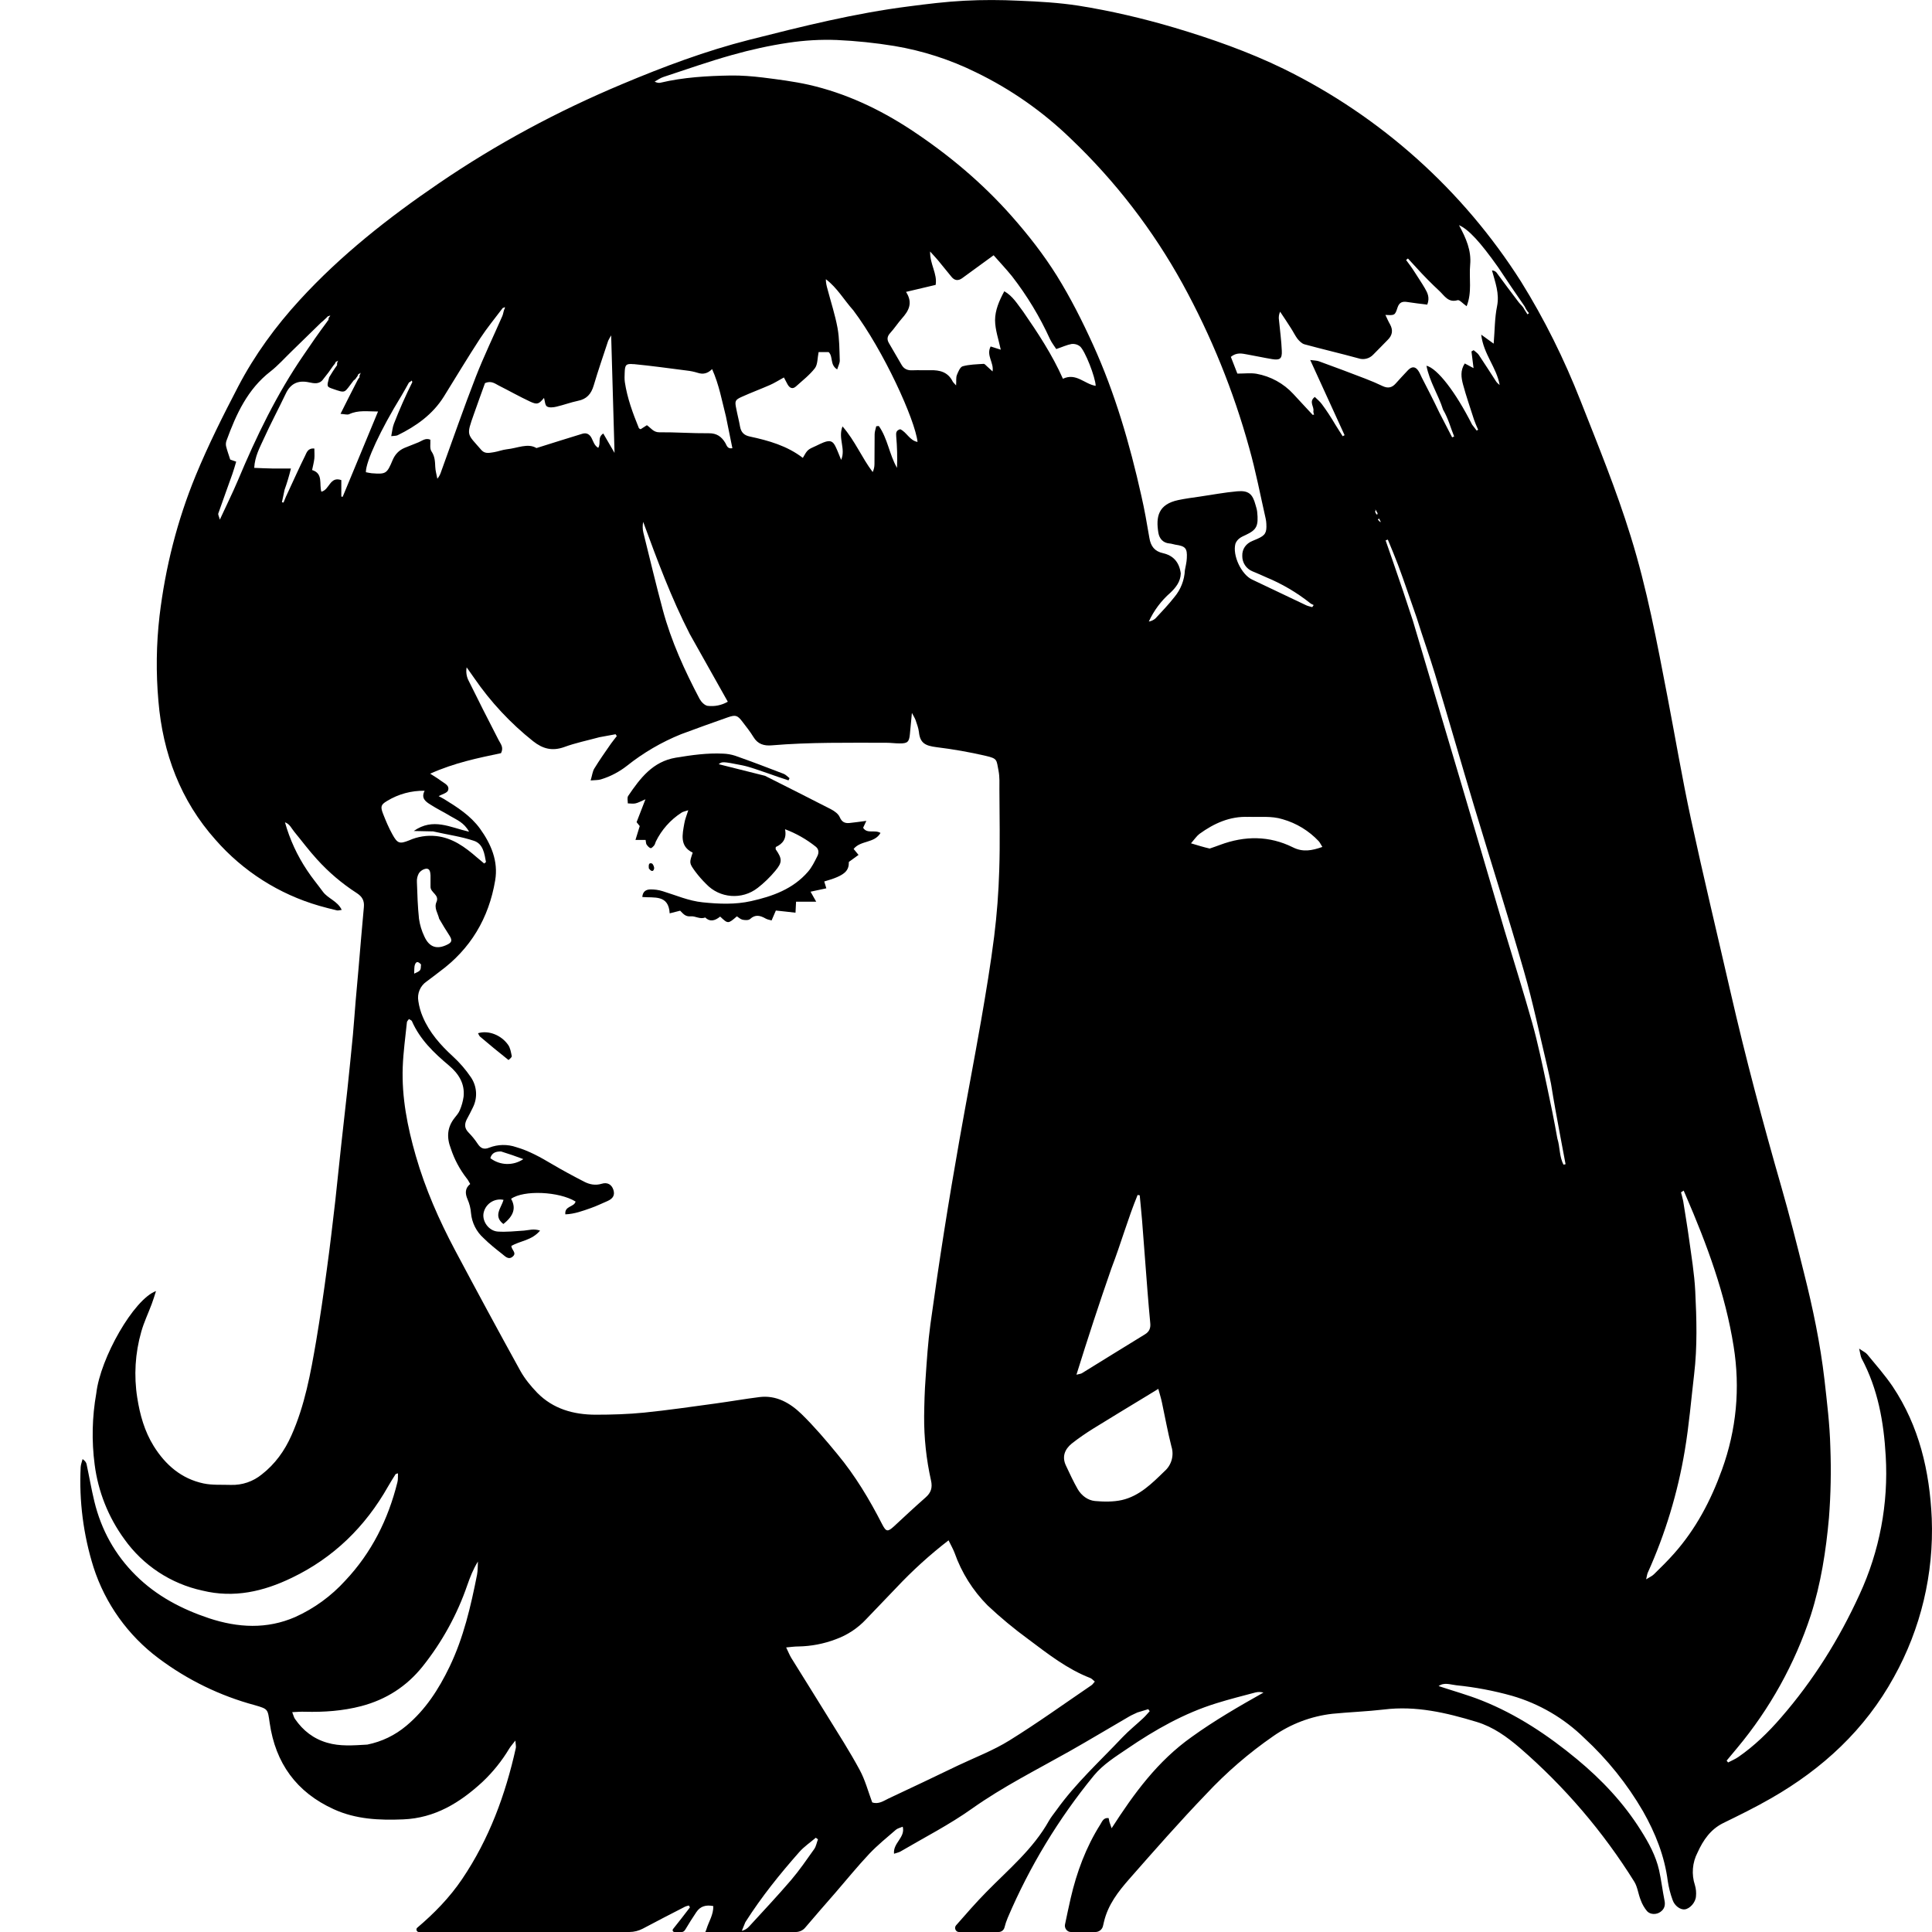
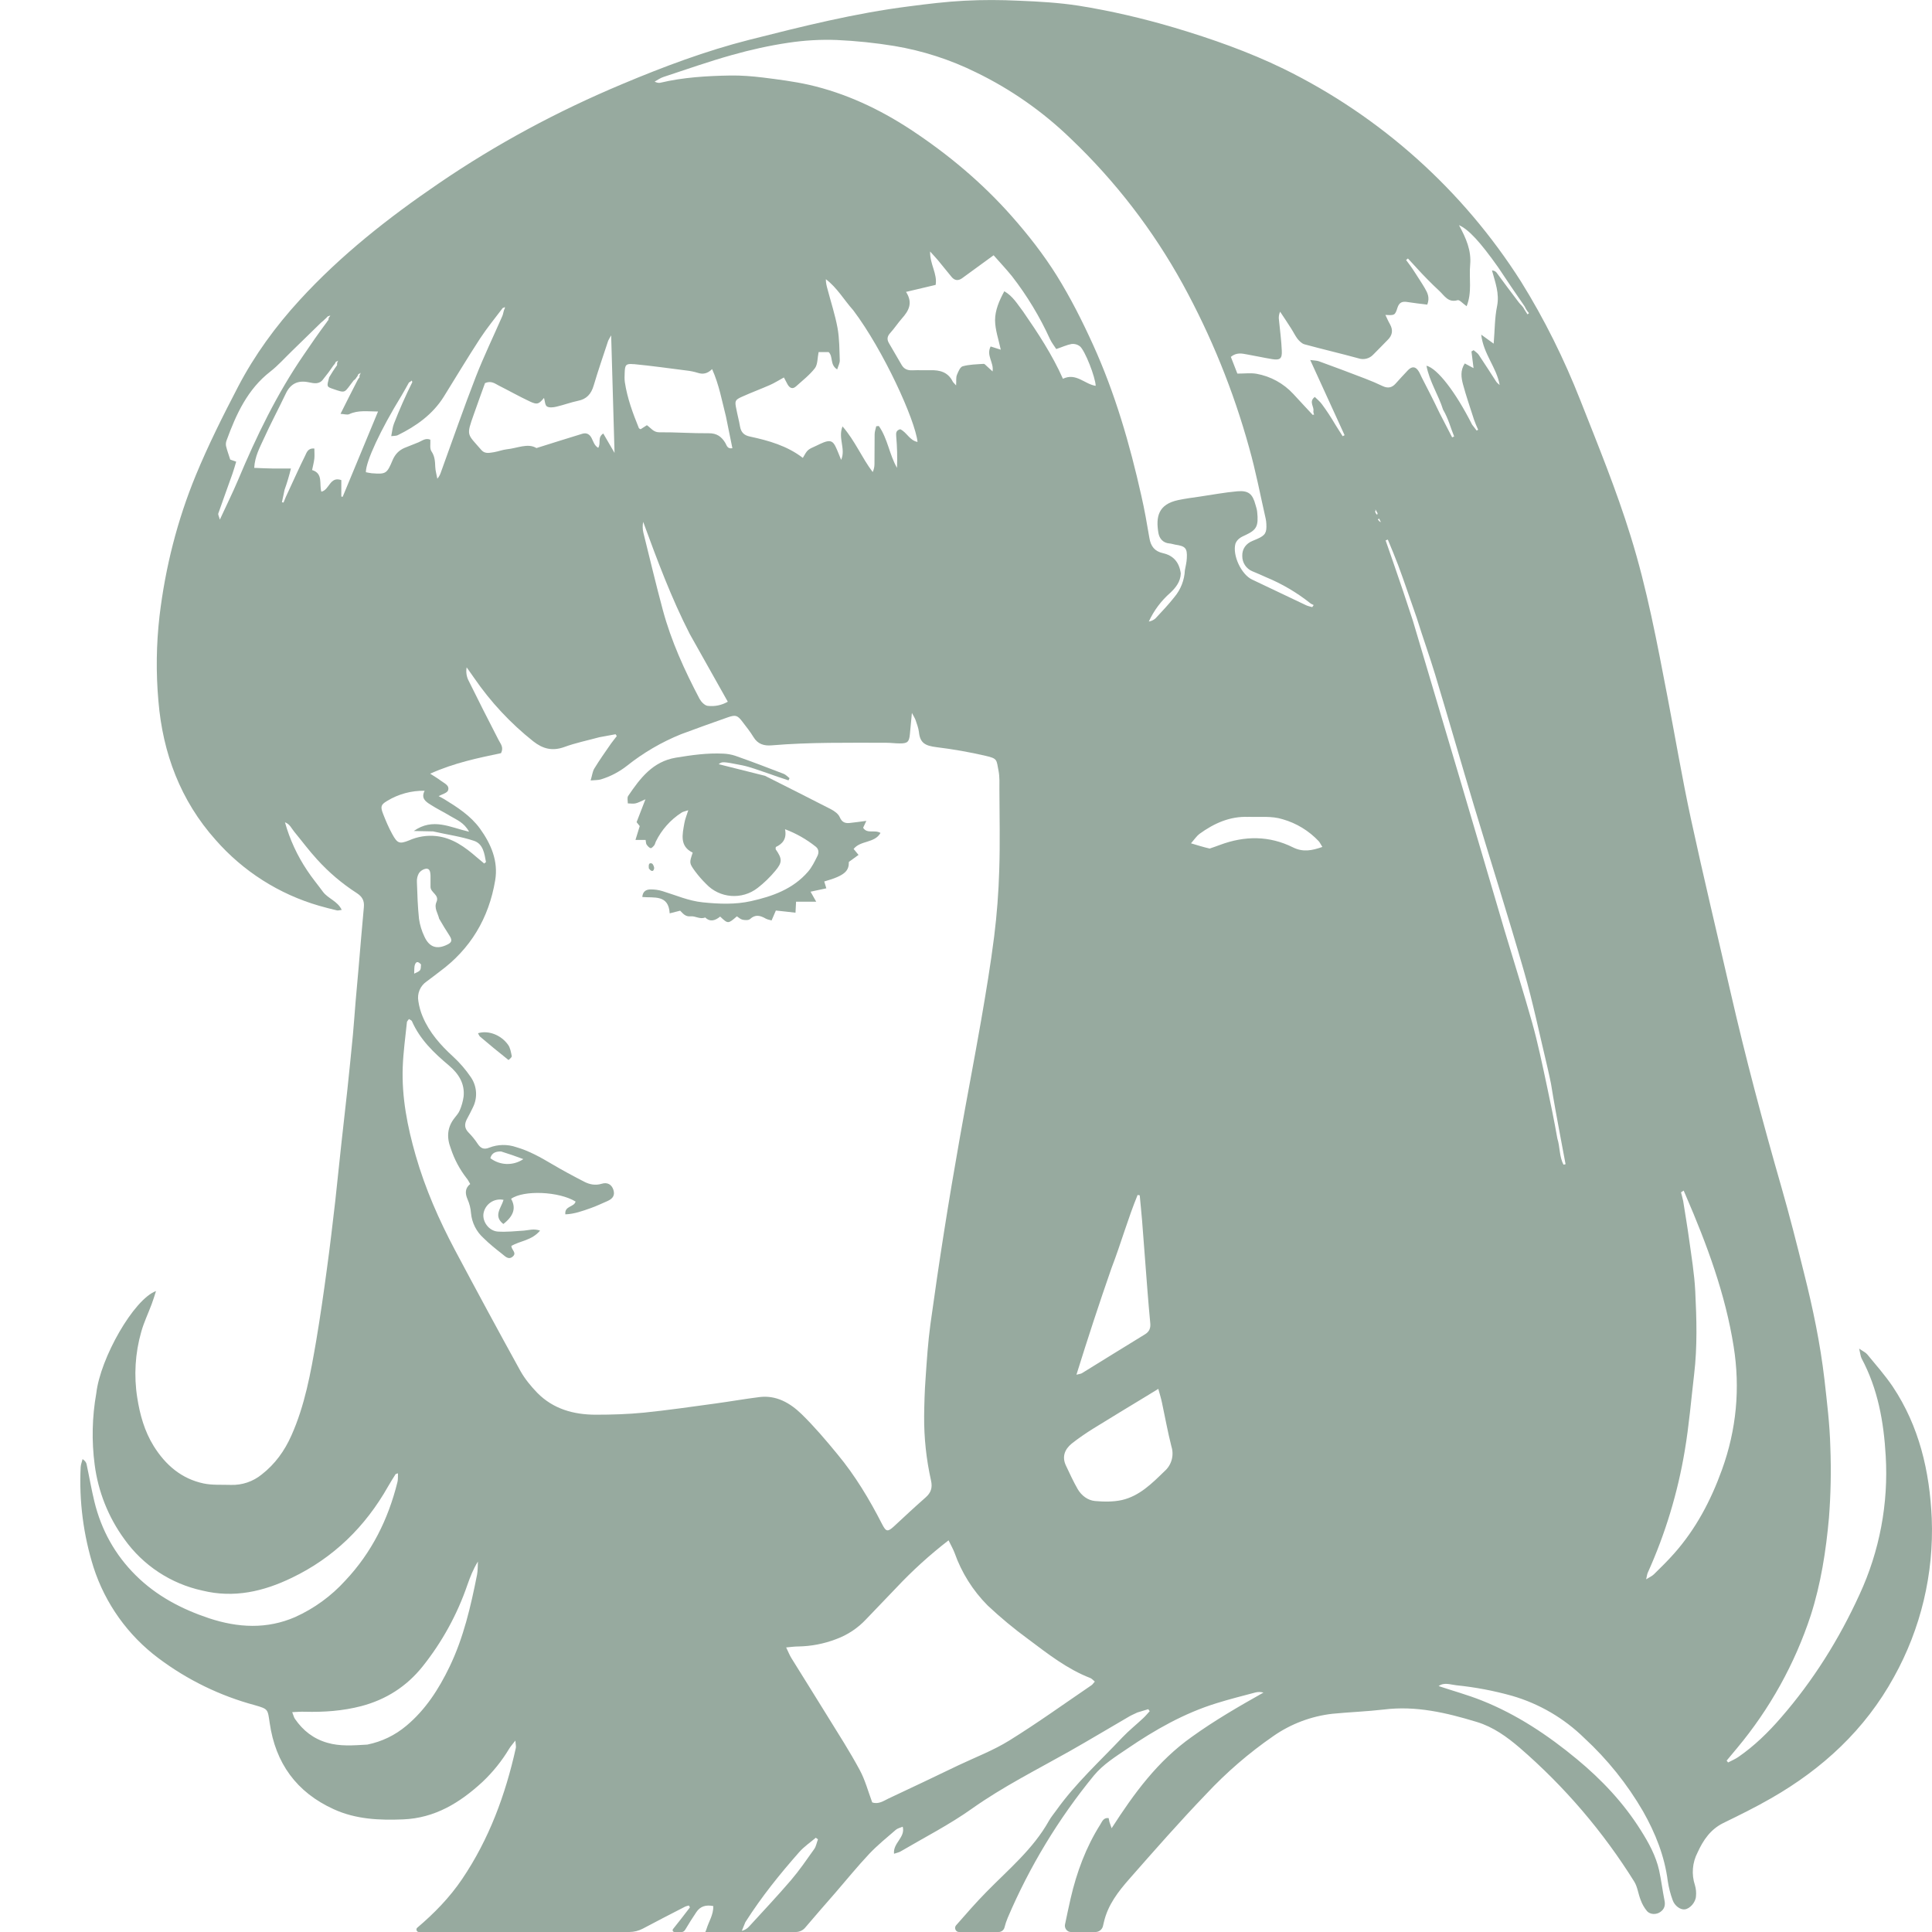
- <svg xmlns="http://www.w3.org/2000/svg" viewBox="0 0 24 24" fill="currentColor" fill-rule="evenodd">
+ <svg xmlns="http://www.w3.org/2000/svg" viewBox="0 0 24 24" fill="#97aa9f" fill-rule="evenodd">
  <path d="M5.938 12.835c.127-.039.285.02.373.143.028.038.036.092.046.14.003.014-.02.033-.04.05-.124-.098-.24-.194-.354-.291-.011-.01-.016-.027-.025-.042zM8.396 9.412c.195-.032.39-.06.588-.05a.54.54 0 01.148.026c.202.071.402.147.601.224.028.01.05.036.075.055l-.013.027a9.203 9.203 0 01-.26-.089c-.115-.038-.213-.077-.315-.098-.25-.05-.25-.046-.292-.014l.574.144c.275.139.55.276.823.417.042.022.09.057.107.098.026.06.063.076.117.072.066-.006.132-.017.213-.027l-.04.086c.051.08.142.02.216.064-.074.13-.247.09-.334.199l.061.074-.12.087c0 .106-.038.168-.306.243l.026.085-.196.042.07.124h-.25l-.007.137c-.081-.01-.161-.018-.244-.027l-.053.123c-.027-.008-.052-.011-.073-.023-.067-.038-.128-.056-.195.006-.019.017-.063.014-.093.008-.026-.006-.05-.029-.07-.042-.11.095-.11.095-.208.003-.057.046-.12.074-.186.011-.063.027-.123-.02-.178-.014-.07.007-.097-.035-.133-.07l-.13.033c-.013-.236-.194-.19-.34-.203.005-.072.05-.092.095-.094a.474.474 0 01.159.022c.164.05.32.12.496.138.203.021.405.029.601-.015.265-.059.52-.149.707-.365.049-.056.083-.127.117-.195.019-.038.02-.084-.02-.116a1.397 1.397 0 00-.382-.217c.024.12-.031.182-.115.221 0 .014-.004.025 0 .03.08.115.084.16-.007.267a1.39 1.39 0 01-.218.211.477.477 0 01-.641-.05 1.36 1.36 0 01-.133-.152c-.078-.107-.076-.108-.033-.236-.165-.08-.128-.226-.104-.364.008-.05.028-.096.049-.163-.04.014-.067.017-.087.032a.897.897 0 00-.316.357c-.007.016-.01.034-.02.047-.012.015-.034.038-.045.035-.02-.006-.037-.027-.05-.045-.008-.012-.007-.032-.012-.057h-.126l.053-.172a14.82 14.82 0 00-.039-.049l.11-.284c-.06.026-.091.044-.124.051-.03.007-.064 0-.095 0 0-.031-.01-.07.004-.092.149-.22.305-.428.593-.476z" />
  <path d="M8.06 10.788c-.003-.038-.004-.075.037-.062.016.006.034.048.028.067-.01.04-.038.032-.064-.005z" />
  <path d="M11.981.009c.226-.012.453-.011.679 0 .247.01.495.024.74.062.401.064.798.157 1.19.273.463.138.92.299 1.356.511a7.31 7.31 0 012.948 2.642c.292.469.536.963.739 1.479.219.556.446 1.11.623 1.683.204.654.329 1.326.458 1.997.097.504.182 1.01.29 1.511.156.722.329 1.44.494 2.16.186.812.4 1.615.63 2.415.102.355.193.713.282 1.072.11.436.202.876.254 1.323.031.278.066.557.073.837a7.56 7.56 0 01-.017.88c-.037.413-.1.818-.226 1.212a5.017 5.017 0 01-.915 1.649l-.13.156.018.023c.043-.023.088-.041.127-.068.2-.138.373-.307.531-.49.4-.46.721-.973.975-1.529a3.59 3.59 0 00.325-1.72c-.024-.424-.097-.834-.3-1.213-.013-.027-.015-.06-.03-.121.05.035.082.048.101.072.107.13.22.258.315.398.33.494.46 1.052.486 1.64a3.75 3.75 0 01-.47 1.97c-.36.655-.887 1.14-1.526 1.506-.193.111-.394.21-.595.308-.157.078-.248.211-.318.365a.522.522 0 00-.033.406.359.359 0 01.013.139c-.005.077-.077.155-.14.162-.054.006-.125-.043-.15-.116a1.206 1.206 0 01-.06-.233c-.04-.314-.155-.6-.308-.87a3.906 3.906 0 00-.73-.91 2.129 2.129 0 00-.897-.524 4.093 4.093 0 00-.692-.131c-.075-.008-.15-.04-.22.01.18.06.363.11.538.18.434.173.82.43 1.18.728.308.255.58.543.794.884.098.155.186.315.227.496.027.123.042.25.067.375.013.062-.002.109-.053.144-.047.033-.122.034-.163-.01a.455.455 0 01-.08-.14c-.03-.073-.038-.159-.078-.225a7.314 7.314 0 00-1.423-1.664c-.16-.137-.329-.26-.537-.323-.376-.114-.753-.203-1.15-.154-.213.025-.427.032-.64.053a1.6 1.6 0 00-.736.278 5.14 5.14 0 00-.834.72c-.329.342-.642.699-.955 1.055-.136.155-.264.319-.314.531a5.227 5.227 0 00-.012.051.096.096 0 01-.09.076h-.31c-.046 0-.082-.048-.072-.094.023-.108.045-.216.07-.324.075-.325.19-.635.368-.917.024-.039.04-.088.104-.08l.01.049.027.077c.28-.435.571-.834.996-1.135.283-.204.584-.378.89-.55a.196.196 0 00-.098-.002c-.162.043-.325.084-.485.134-.402.124-.764.33-1.11.566-.147.1-.298.193-.414.333a7.314 7.314 0 00-1.07 1.767.845.845 0 00-.04.12.075.075 0 01-.072.056h-.494c-.04 0-.062-.051-.036-.082.123-.14.246-.282.377-.415.275-.281.58-.532.777-.884.027-.048.063-.09.095-.135.238-.333.54-.607.818-.902.082-.086.175-.16.26-.24.029-.027.053-.057.079-.085l-.018-.025-.135.041c-.034.017-.07.031-.102.05-.248.144-.494.292-.743.433-.408.23-.825.439-1.209.711-.281.2-.591.358-.889.533-.02.012-.044.015-.08.028-.015-.135.143-.201.108-.336-.033.014-.064.02-.085.038-.111.096-.227.19-.328.296-.148.157-.284.325-.425.488-.125.143-.25.286-.373.431A.153.153 0 019.89 24H8.762a.316.316 0 00.016-.042c.028-.09.085-.172.083-.28-.091-.018-.162.001-.212.077a4.45 4.45 0 00-.136.215c-.01.016-.024.03-.042.03h-.093c-.019 0-.029-.022-.017-.037.071-.088.14-.178.209-.268.001-.002-.006-.012-.012-.024-.014.004-.03.006-.045.013-.176.09-.352.181-.527.274a.363.363 0 01-.168.042H5.202c-.026 0-.039-.036-.019-.053.21-.178.402-.374.558-.605.335-.496.538-1.047.667-1.629.004-.02-.003-.043-.006-.091-.037.048-.059.072-.076.1a1.943 1.943 0 01-.334.415c-.28.258-.59.448-.983.464-.297.012-.588 0-.865-.127-.46-.21-.722-.57-.794-1.072-.025-.17-.017-.171-.182-.219A3.513 3.513 0 011.97 20.6a2.286 2.286 0 01-.808-1.13 3.569 3.569 0 01-.16-1.245c.002-.034.016-.067.024-.1.032.023.046.043.05.066.033.153.059.308.096.46.086.355.257.664.516.92.258.256.571.419.91.532.358.118.717.138 1.07-.016a1.89 1.89 0 00.621-.452c.328-.348.533-.76.648-1.223.009-.034.005-.071.007-.11-.015.006-.026.006-.03.011-.031.05-.064.1-.093.152-.284.502-.679.887-1.196 1.135-.351.17-.718.255-1.11.159a1.607 1.607 0 01-.971-.64 2.006 2.006 0 01-.368-.924 2.903 2.903 0 01.02-.886c.05-.439.466-1.17.742-1.271-.02.063-.035.112-.053.16-.043.116-.097.227-.13.345a1.901 1.901 0 00-.05.82c.033.212.09.416.204.6.147.236.346.407.62.465.11.023.225.014.338.018a.576.576 0 00.386-.131c.164-.128.282-.292.366-.481.168-.375.24-.777.309-1.179.05-.296.093-.594.133-.893.039-.281.071-.563.104-.845.026-.232.048-.464.074-.696.024-.228.052-.455.076-.683.024-.227.047-.455.069-.683.013-.14.022-.28.034-.42l.037-.417c.022-.25.041-.5.065-.748.008-.082-.02-.132-.09-.177a2.46 2.46 0 01-.492-.418c-.1-.109-.188-.228-.282-.342-.035-.042-.056-.097-.116-.118a2.084 2.084 0 00.275.597c.06.092.131.176.196.265.063.086.182.115.234.226-.028.003-.046.01-.06.006a4.74 4.74 0 01-.22-.057 2.71 2.71 0 01-1.287-.819c-.435-.487-.656-1.076-.71-1.723a5.206 5.206 0 01.014-1.06c.072-.602.22-1.186.45-1.745.155-.376.338-.741.526-1.102.205-.393.466-.75.765-1.076.512-.559 1.104-1.024 1.726-1.448.717-.49 1.478-.898 2.277-1.233C8.244.828 8.767.632 9.31.494c.655-.166 1.31-.33 1.982-.415.229-.03.458-.058.688-.07zm-1.847 22.82c-.07.06-.147.111-.207.18-.238.27-.464.549-.668.869l-.044.108a.177.177 0 00.093-.057c.174-.19.351-.378.519-.574.104-.122.195-.255.288-.386.024-.034.03-.08.046-.12l-.027-.02zm1.65-3.695a5.51 5.51 0 00-.653.593l-.37.386a.963.963 0 01-.377.25 1.372 1.372 0 01-.467.09c-.044 0-.087.006-.151.012.028.058.043.097.064.131.15.242.301.482.45.724.136.22.276.438.399.666.068.125.105.267.156.404.077.027.14-.018.202-.048.29-.135.579-.274.867-.412.213-.101.437-.186.636-.31.347-.215.68-.455 1.018-.685.015-.01.026-.028.042-.046-.023-.019-.038-.037-.056-.044-.287-.111-.527-.3-.77-.482a5.319 5.319 0 01-.506-.42 1.757 1.757 0 01-.41-.653c-.019-.049-.045-.095-.075-.156zm-5.847.264c-.06.096-.097.194-.132.293a3.38 3.38 0 01-.555 1.01c-.2.25-.455.412-.762.493-.23.06-.464.076-.7.07-.048-.002-.097.002-.158.005.016.04.021.066.035.085.1.145.23.246.4.295.157.046.316.034.498.023.181-.037.343-.115.485-.234.238-.199.402-.454.536-.732.175-.363.264-.751.342-1.144.01-.053.008-.11.011-.164zm14.945-4.586c.008.029.016.057.027.107.024.155.051.31.072.464.03.219.067.437.078.657.017.344.027.689-.014 1.033-.037.315-.063.633-.116.946a6.153 6.153 0 01-.46 1.518c-.008.018-.01.039-.02.082.047-.03.077-.042.098-.064.085-.083.17-.167.248-.255.271-.305.458-.66.596-1.043.18-.498.228-1.011.145-1.531-.103-.65-.33-1.263-.597-1.881a9.055 9.055 0 00-.024-.055l-.033.022zM5.797 8.29a.26.26 0 00.018.153c.124.251.25.501.379.75.025.049.066.09.03.163-.284.06-.578.119-.88.255.059.038.097.06.132.087.042.032.112.058.09.12-.01.033-.075.048-.117.072.017.01.043.021.067.036.166.102.33.207.447.368.138.192.229.404.188.644-.079.469-.306.85-.69 1.132-.054.04-.106.083-.161.122a.243.243 0 00-.103.245.77.77 0 00.055.195c.083.196.22.35.375.492.083.076.159.164.222.257a.37.37 0 01.025.377c-.023.05-.05.099-.076.148-.03.06-.028.111.022.162.041.042.08.089.112.138.038.058.078.079.147.05a.486.486 0 01.333-.006c.16.046.302.126.444.21.13.077.264.149.4.219.067.035.14.05.219.026.071-.022.124.01.145.076.02.064-.003.108-.074.139-.07.03-.137.063-.209.088-.1.035-.201.073-.314.077-.013-.107.11-.088.127-.159-.206-.126-.643-.145-.801-.034.063.112.035.21-.096.313-.13-.1-.025-.202.002-.3a.209.209 0 00-.249.17c-.015.101.067.216.178.224.108.007.218-.005.326-.012.06-.005.12-.027.199 0-.103.123-.248.127-.357.19.002.05.07.086.019.131-.053.048-.095-.001-.132-.03-.08-.063-.16-.126-.231-.197a.474.474 0 01-.157-.311.52.52 0 00-.043-.172c-.032-.074-.032-.137.033-.19-.018-.03-.028-.053-.045-.072a1.222 1.222 0 01-.196-.369c-.053-.137-.046-.264.048-.381.024-.03.05-.06.064-.095a.664.664 0 00.047-.168c.017-.165-.064-.287-.182-.387-.186-.156-.36-.322-.46-.551-.005-.011-.024-.017-.037-.026-.011.017-.024.027-.025.038-.019.185-.045.37-.052.557-.014.377.058.743.162 1.104.118.41.289.798.488 1.173.267.502.537 1.002.812 1.5.055.098.13.189.208.27.198.202.452.272.724.273.202 0 .404-.006.605-.026.295-.03.59-.073.884-.113.183-.025.365-.057.548-.08.21-.026.38.073.522.21.16.156.305.327.447.5.22.265.397.56.554.867.05.098.07.1.147.03.13-.121.26-.242.394-.36.067-.059.088-.12.067-.213a3.535 3.535 0 01-.085-.796c.002-.157.006-.314.018-.471.015-.224.03-.45.06-.672a59.114 59.114 0 01.362-2.298c.087-.493.182-.984.268-1.477.06-.347.118-.694.162-1.043.034-.273.055-.55.063-.825.011-.332.003-.665.002-.998 0-.077.004-.155-.01-.23-.028-.142-.01-.155-.162-.19a5.826 5.826 0 00-.607-.107c-.146-.018-.207-.053-.221-.19-.006-.049-.025-.098-.041-.146-.009-.025-.024-.048-.046-.09l-.025.264c-.009.096-.029.116-.127.115-.055 0-.11-.008-.164-.008-.476 0-.952-.008-1.426.032-.095.008-.173-.015-.226-.103-.04-.066-.088-.126-.134-.186-.063-.084-.086-.093-.182-.06-.195.068-.388.138-.582.21a2.71 2.71 0 00-.675.394.986.986 0 01-.323.168c-.033.01-.07.008-.127.013.02-.066.024-.114.047-.15.064-.105.135-.205.205-.306.023-.033.049-.063.073-.095l-.015-.023-.201.037c-.146.04-.296.07-.437.122-.148.053-.266.023-.386-.072a3.623 3.623 0 01-.733-.786l-.093-.132zm8.592 8.963l-.147.09c-.22.134-.44.266-.659.402-.093.058-.184.12-.27.188-.085.07-.124.161-.072.272.047.1.093.2.147.294.047.08.124.138.213.147.11.01.228.012.336-.012.217-.05.372-.205.528-.357a.291.291 0 00.087-.308c-.046-.18-.079-.365-.118-.547-.011-.052-.027-.103-.045-.169zm-.257-2.409c-.12.291-.205.597-.325.91-.151.433-.294.87-.435 1.323.036-.01.054-.01.067-.018.261-.16.522-.324.785-.484.054-.033.071-.078.065-.138-.012-.13-.024-.262-.034-.393l-.068-.886c-.008-.103-.02-.206-.029-.31-.009 0-.017-.002-.026-.004zm3.081-8.13l.099.285c.08.231.159.463.24.714l.58 1.952c.187.63.372 1.262.558 1.893.114.382.235.762.343 1.146.072.257.126.519.186.799.044.206.087.413.127.64.034.106.023.226.077.325l.025-.006-.068-.362c-.038-.206-.077-.412-.113-.638-.015-.07-.029-.141-.046-.211-.095-.396-.177-.796-.29-1.187-.196-.685-.413-1.364-.618-2.046-.165-.549-.322-1.1-.488-1.648-.069-.227-.15-.45-.226-.695l-.117-.336c-.037-.107-.075-.216-.115-.322-.04-.106-.084-.21-.127-.314a7.558 7.558 0 01-.027.01zM6.225 14.304c-.063-.001-.115.014-.134.083a.35.35 0 00.41.012 4.533 4.533 0 00-.276-.095zM5.23 11.98c-.026-.027-.057-.048-.075.002-.012.032-.007.07-.01.113.082-.037.082-.037.085-.115zm.062-1.189a.135.135 0 00-.088.056.197.197 0 00-.025.11c.005.152.01.306.026.457a.751.751 0 00.066.218c.061.136.157.167.288.101.055-.027.06-.054.025-.11a4.52 4.52 0 01-.129-.211c-.015-.068-.066-.131-.033-.207.04-.09-.076-.116-.074-.19V10.874c-.003-.038-.006-.087-.056-.083zm-.017-.968a.867.867 0 00-.467.127c-.076.045-.084.07-.05.158.034.087.07.173.115.254.064.117.09.125.21.077a.657.657 0 01.336-.053c.202.022.357.136.504.264l.092.077c.007-.006.014-.013.022-.018-.019-.105-.035-.226-.149-.264-.157-.053-.324-.075-.508-.117l-.24-.005c.24-.169.452-.044.687.009-.063-.115-.153-.147-.23-.193-.082-.05-.17-.092-.25-.144-.06-.037-.12-.08-.072-.172zm10.233.325c-.23-.01-.427.08-.608.211-.034.026-.06.065-.105.117.087.026.15.046.232.065.044-.015.088-.03.13-.046.306-.114.61-.115.904.031.126.063.237.04.366-.005-.02-.031-.03-.054-.045-.071a.986.986 0 00-.448-.273c-.14-.044-.284-.024-.426-.03zM7.99 6.483a.308.308 0 00.002.133c.08.321.156.643.242.962.104.387.27.75.456 1.103.02.037.061.08.098.087a.404.404 0 00.253-.051l-.472-.84c-.23-.448-.405-.92-.579-1.394zM10.397.497c-.2-.008-.405.004-.603.034-.236.035-.47.087-.7.152-.287.08-.569.18-.852.273-.04.013-.074.038-.11.058.028.014.05.018.07.014.287-.068.58-.085.873-.09.134-.002.269.009.402.025.19.024.382.048.57.09.456.104.874.3 1.265.556.464.306.888.66 1.257 1.078.205.232.395.475.56.739.17.274.315.561.449.856.273.601.456 1.232.6 1.876.04.173.07.348.1.524.017.104.065.167.17.19.122.028.2.105.22.251-.003.102-.06.174-.129.24a1.065 1.065 0 00-.268.358.164.164 0 00.083-.039c.08-.086.162-.172.235-.265a.56.56 0 00.13-.333c.009-.05.022-.1.024-.15.007-.124-.017-.15-.143-.168-.025-.004-.049-.014-.073-.015-.082-.007-.125-.063-.137-.131-.033-.198-.004-.355.247-.408.086-.018.174-.03.26-.042.158-.023.315-.053.473-.067.14-.012.19.033.226.167.008.029.018.057.021.087.019.179-.008.225-.141.288-.027.013-.055.024-.078.042a.148.148 0 00-.051.067c-.039.144.073.382.206.445l.673.32c.023.011.05.015.075.023l.018-.026c-.015-.008-.032-.013-.044-.024a2.27 2.27 0 00-.544-.32 4.898 4.898 0 00-.173-.075.203.203 0 01-.126-.191c-.003-.085.045-.154.128-.187l.059-.025c.099-.044.118-.076.112-.187a.384.384 0 00-.008-.063c-.067-.294-.123-.59-.205-.88a9.478 9.478 0 00-.826-2.036 7.465 7.465 0 00-1.39-1.805 4.536 4.536 0 00-1.177-.824 3.656 3.656 0 00-1.016-.328 6.155 6.155 0 00-.712-.074zm6.719 5.955c.01.014.018.028.038.034l-.022-.044-.016.01zM4.103 3.917a.062.062 0 01-.03.012.455.455 0 01-.04.039c-.01.01-.02.02-.045.04l-.363.354c-.088.085-.17.178-.266.253-.284.22-.425.53-.544.855a.132.132 0 00-.007.071c.013.055.033.108.052.168l.074.026c-.017.056-.03.105-.047.152-.058.164-.118.327-.175.491-.005.015.008.036.019.077.08-.175.158-.33.225-.489.228-.544.484-1.074.819-1.561.09-.133.182-.266.283-.401.004-.006.007-.013.022-.03.001-.016.003-.032.015-.04l.008-.017zm12.976 2.408a.023.023 0 01.009.019.073.073 0 00-.006.01.188.188 0 00.007.02l.018.022c.002-.007.007-.016.005-.021-.003-.01-.012-.018-.02-.038a1.331 1.331 0 01-.013-.012zM4.199 4.48c-.003.004-.008.008-.027.014-.005.013-.011.025-.031.047a2.085 2.085 0 01-.124.167c-.048.07-.116.055-.181.041-.134-.028-.228.016-.287.143-.089.187-.187.37-.273.56-.049.108-.11.216-.118.36.081.003.154.007.228.008h.228a2.563 2.563 0 01-.079.264c-.01.052-.022.103-.033.155l.02.004c.018-.046.037-.092.067-.153.066-.142.13-.285.2-.426.02-.04.034-.1.116-.092 0 .043.004.084 0 .124-.005.045-.017.09-.028.143.141.043.086.174.115.269.102-.022.104-.195.248-.144v.205l.017.002.439-1.059c-.13 0-.246-.02-.358.033-.024.011-.058-.001-.108-.004.075-.15.139-.278.211-.417a.128.128 0 01.025-.036c0-.015-.001-.03.008-.038l.006-.02c-.005.006-.01.011-.028.017-.004.012-.009.024-.026.045a.085.085 0 01-.032.033c-.123.157-.09.164-.258.106-.079-.027-.078-.028-.047-.144.028-.046.056-.093.098-.15 0-.016-.001-.032.007-.042L4.2 4.48zm2.073-.67c-.003.006-.007.011-.027.016-.094.125-.194.246-.28.377-.155.238-.301.481-.451.723-.14.224-.345.368-.575.481-.017.008-.04.006-.079.011.012-.059.016-.109.033-.153a6.076 6.076 0 01.229-.518l-.007-.02a.138.138 0 01-.035.025c-.028.05-.055.1-.093.164-.26.424-.443.817-.442.95.024.004.048.011.073.013.177.013.188.007.26-.165.03-.07.077-.12.147-.15l.175-.07c.044-.018.085-.057.146-.032.003.05-.01.11.014.145.042.062.044.125.047.193.002.049.017.098.026.147.029-.034.039-.065.05-.097.142-.39.277-.782.428-1.17.1-.256.22-.504.33-.756.013-.03.013-.067.03-.092V3.81zm3.987-.34c0 .045.01.084.021.123.042.16.094.318.124.48.024.133.023.27.028.406 0 .033-.019.067-.032.11-.094-.058-.047-.158-.106-.215h-.125c-.015.072-.01.152-.046.2-.066.085-.155.154-.236.227-.043.038-.078.018-.103-.025l-.046-.087c-.065.035-.117.069-.172.093-.116.051-.235.095-.35.147-.085.038-.09.053-.07.147.014.075.034.148.047.223.013.072.05.109.123.124.233.05.462.115.657.265.058-.102.058-.102.168-.151.03-.014.06-.03.092-.042.08-.03.115-.017.15.06.023.048.041.098.066.158.06-.14-.042-.267.017-.416.157.18.24.39.375.567a.235.235 0 00.022-.098c.002-.124 0-.247.002-.371 0-.034.013-.067.02-.1l.032-.003c.11.155.13.354.226.52a3.036 3.036 0 00-.01-.392c-.004-.045 0-.074.05-.088.08.036.116.14.215.158-.03-.275-.423-1.137-.798-1.635-.114-.127-.2-.28-.34-.386zm-2.667.696c-.019.034-.03.05-.037.067-.061.185-.125.37-.18.556-.031.105-.087.169-.195.19-.09.019-.178.052-.268.073-.038.009-.089.015-.118-.003-.024-.016-.025-.069-.036-.106-.064.076-.082.087-.17.047-.133-.062-.262-.135-.393-.201-.048-.025-.093-.063-.17-.03-.043.12-.091.25-.137.382-.099.28-.087.242.095.453.046.048.102.03.154.023.054-.009.106-.03.16-.036.13-.013.26-.08.367-.015.204-.064.387-.122.571-.178.05-.015.089.005.114.054.022.042.034.093.082.121.038-.056-.013-.128.063-.178l.14.241-.042-1.46zm.278.358c-.096-.01-.107.01-.11.108-.002.038-.003.078.002.115.03.2.099.386.174.57.002.006.012.01.022.015l.078-.05c.052.036.081.088.153.088.205-.002.41.014.616.012.099-.001.158.042.205.12.018.03.024.077.088.066l-.08-.394c-.05-.195-.085-.395-.172-.589-.057.057-.114.068-.18.046a.72.72 0 00-.135-.028c-.22-.028-.44-.059-.66-.08zm10.254-1.727c.089.163.155.316.139.491-.016.168.026.342-.044.516-.047-.033-.088-.082-.112-.075-.117.035-.164-.057-.227-.115a4.772 4.772 0 01-.286-.29l-.104-.113a4.856 4.856 0 01-.023.019c.035.046.07.093.11.156.04.064.084.127.122.193.034.058.065.118.031.205-.082-.01-.164-.019-.246-.032-.06-.01-.101 0-.124.07-.031.098-.037.096-.15.09.02.042.036.08.057.116.041.074.03.138-.03.196-.06.06-.118.122-.178.181a.175.175 0 01-.185.046c-.222-.061-.447-.113-.67-.174-.032-.009-.063-.04-.086-.068-.03-.04-.052-.087-.08-.13-.044-.07-.09-.138-.136-.207a.18.18 0 00-.014.105c.012.127.03.253.035.38.005.1-.024.12-.121.104-.104-.017-.206-.04-.31-.058-.064-.012-.131-.028-.202.03l.081.208c.09 0 .166-.01.237.002a.819.819 0 01.458.251c.078.083.154.168.241.26l.018-.005c-.004-.006-.008-.013-.01-.04.014-.056-.062-.118.018-.178.031.03.064.057.088.09.058.078.111.159.169.257l.089.141.024-.013a2093.819 2093.819 0 01-.427-.934c.055.007.083.007.108.016.193.07.385.142.577.216.074.028.147.06.219.094.062.028.112.018.157-.033.05-.056.102-.112.154-.167.05-.051.095-.046.132.014.016.025.026.053.04.08.071.138.143.277.217.433l.159.308.025-.011c-.044-.106-.07-.218-.138-.334-.057-.182-.168-.346-.206-.545.136.034.362.326.567.732l.057.074.018-.011a1.563 1.563 0 01-.052-.127c-.046-.145-.097-.29-.136-.436-.022-.083-.036-.173.022-.26l.109.058-.026-.207.027-.016c.022.02.05.036.065.06.073.108.143.22.215.33.01.016.029.029.043.043-.036-.217-.2-.38-.229-.626l.155.112c.014-.166.012-.319.042-.465.032-.158-.023-.297-.063-.445.024.004.036.006.055.025.092.124.183.249.277.371.02.027.05.047.069.087l.04.063.019-.015a.293.293 0 01-.053-.082 27.922 27.922 0 01-.332-.49c-.221-.311-.363-.467-.485-.521zm-6.57.327c-.003.161.092.275.069.415l-.368.087c.09.139.032.237-.052.331-.05.057-.092.122-.143.178-.037.04-.046.078-.018.126l.16.275c.029.048.072.066.128.064.076-.003.152 0 .228-.001.116-.003.216.022.275.137.006.014.02.024.044.052.004-.059-.003-.098.01-.13.016-.04.04-.099.072-.108.084-.023.173-.024.26-.03.013-.001.027.018.04.029l.071.065c.019-.11-.082-.198-.024-.31l.126.04c-.026-.123-.07-.245-.071-.366 0-.123.051-.243.115-.36.107.062.16.156.234.253.183.265.36.533.494.834.165-.078.27.068.407.088-.003-.106-.133-.441-.197-.492a.142.142 0 00-.102-.028c-.06.011-.119.039-.191.063-.025-.039-.056-.078-.077-.122a3.936 3.936 0 00-.473-.783c-.076-.094-.16-.182-.228-.26l-.391.285c-.049.035-.094.03-.132-.017l-.169-.207c-.025-.03-.053-.059-.097-.108z" />
</svg>
